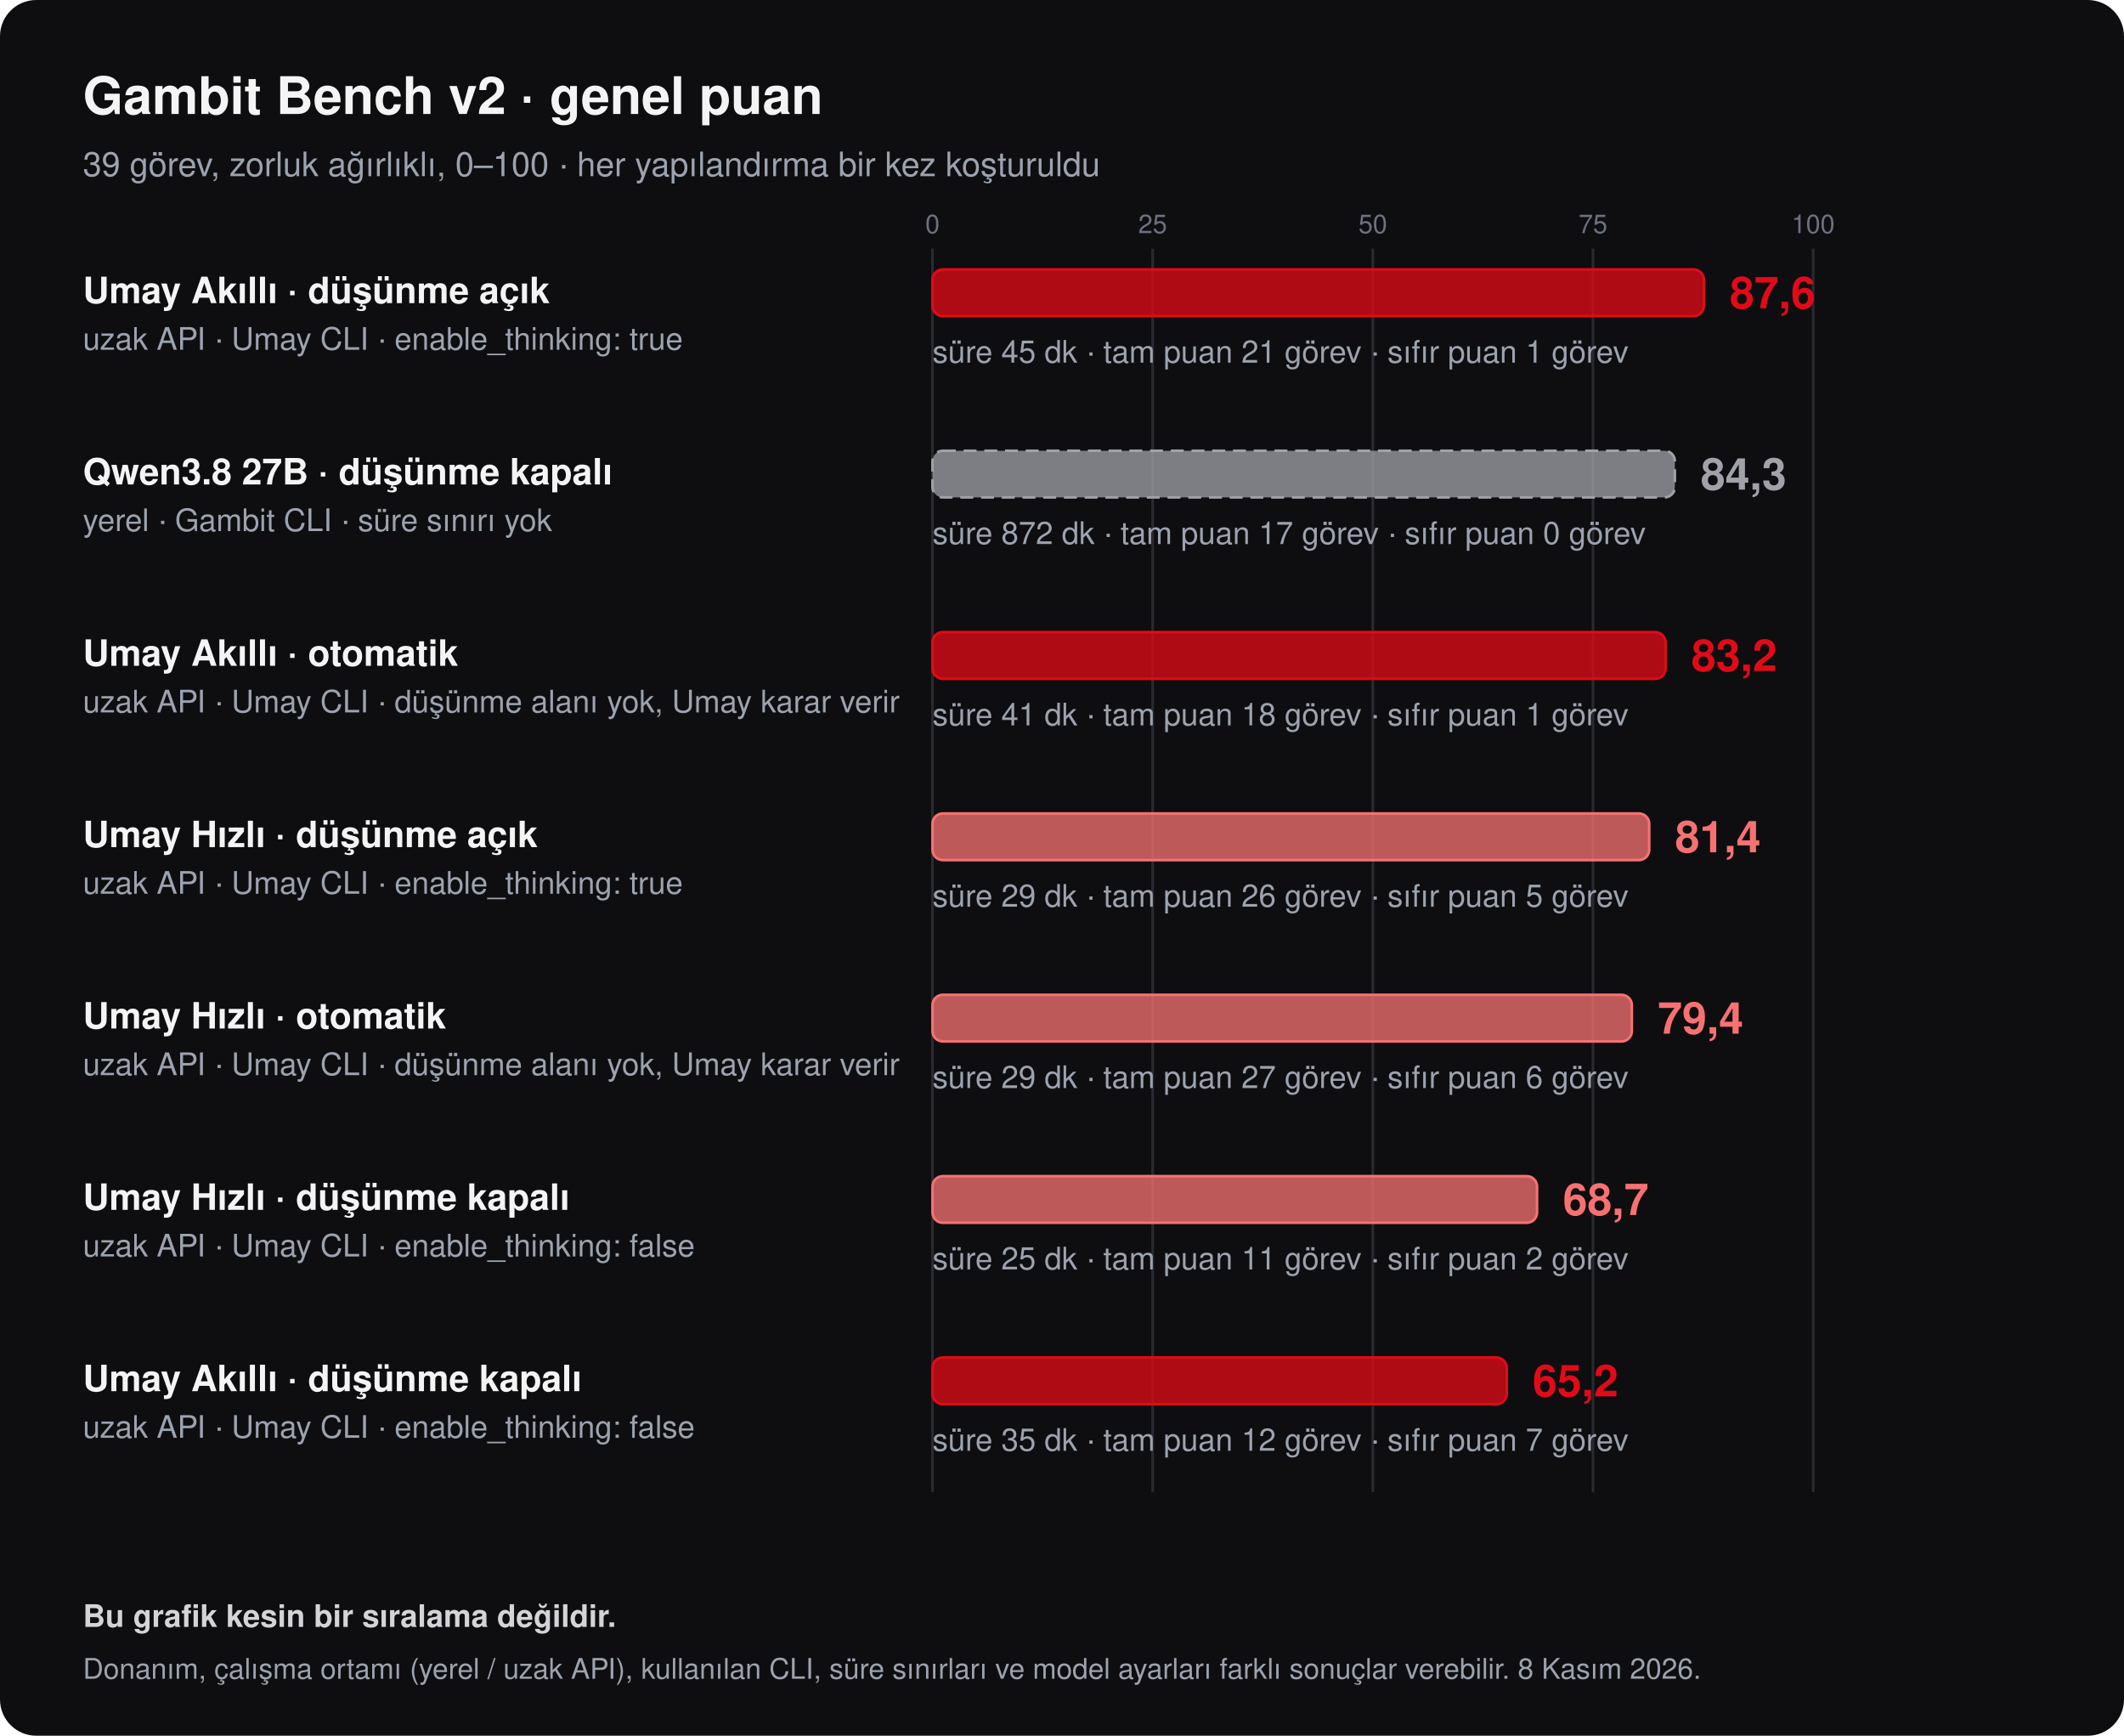
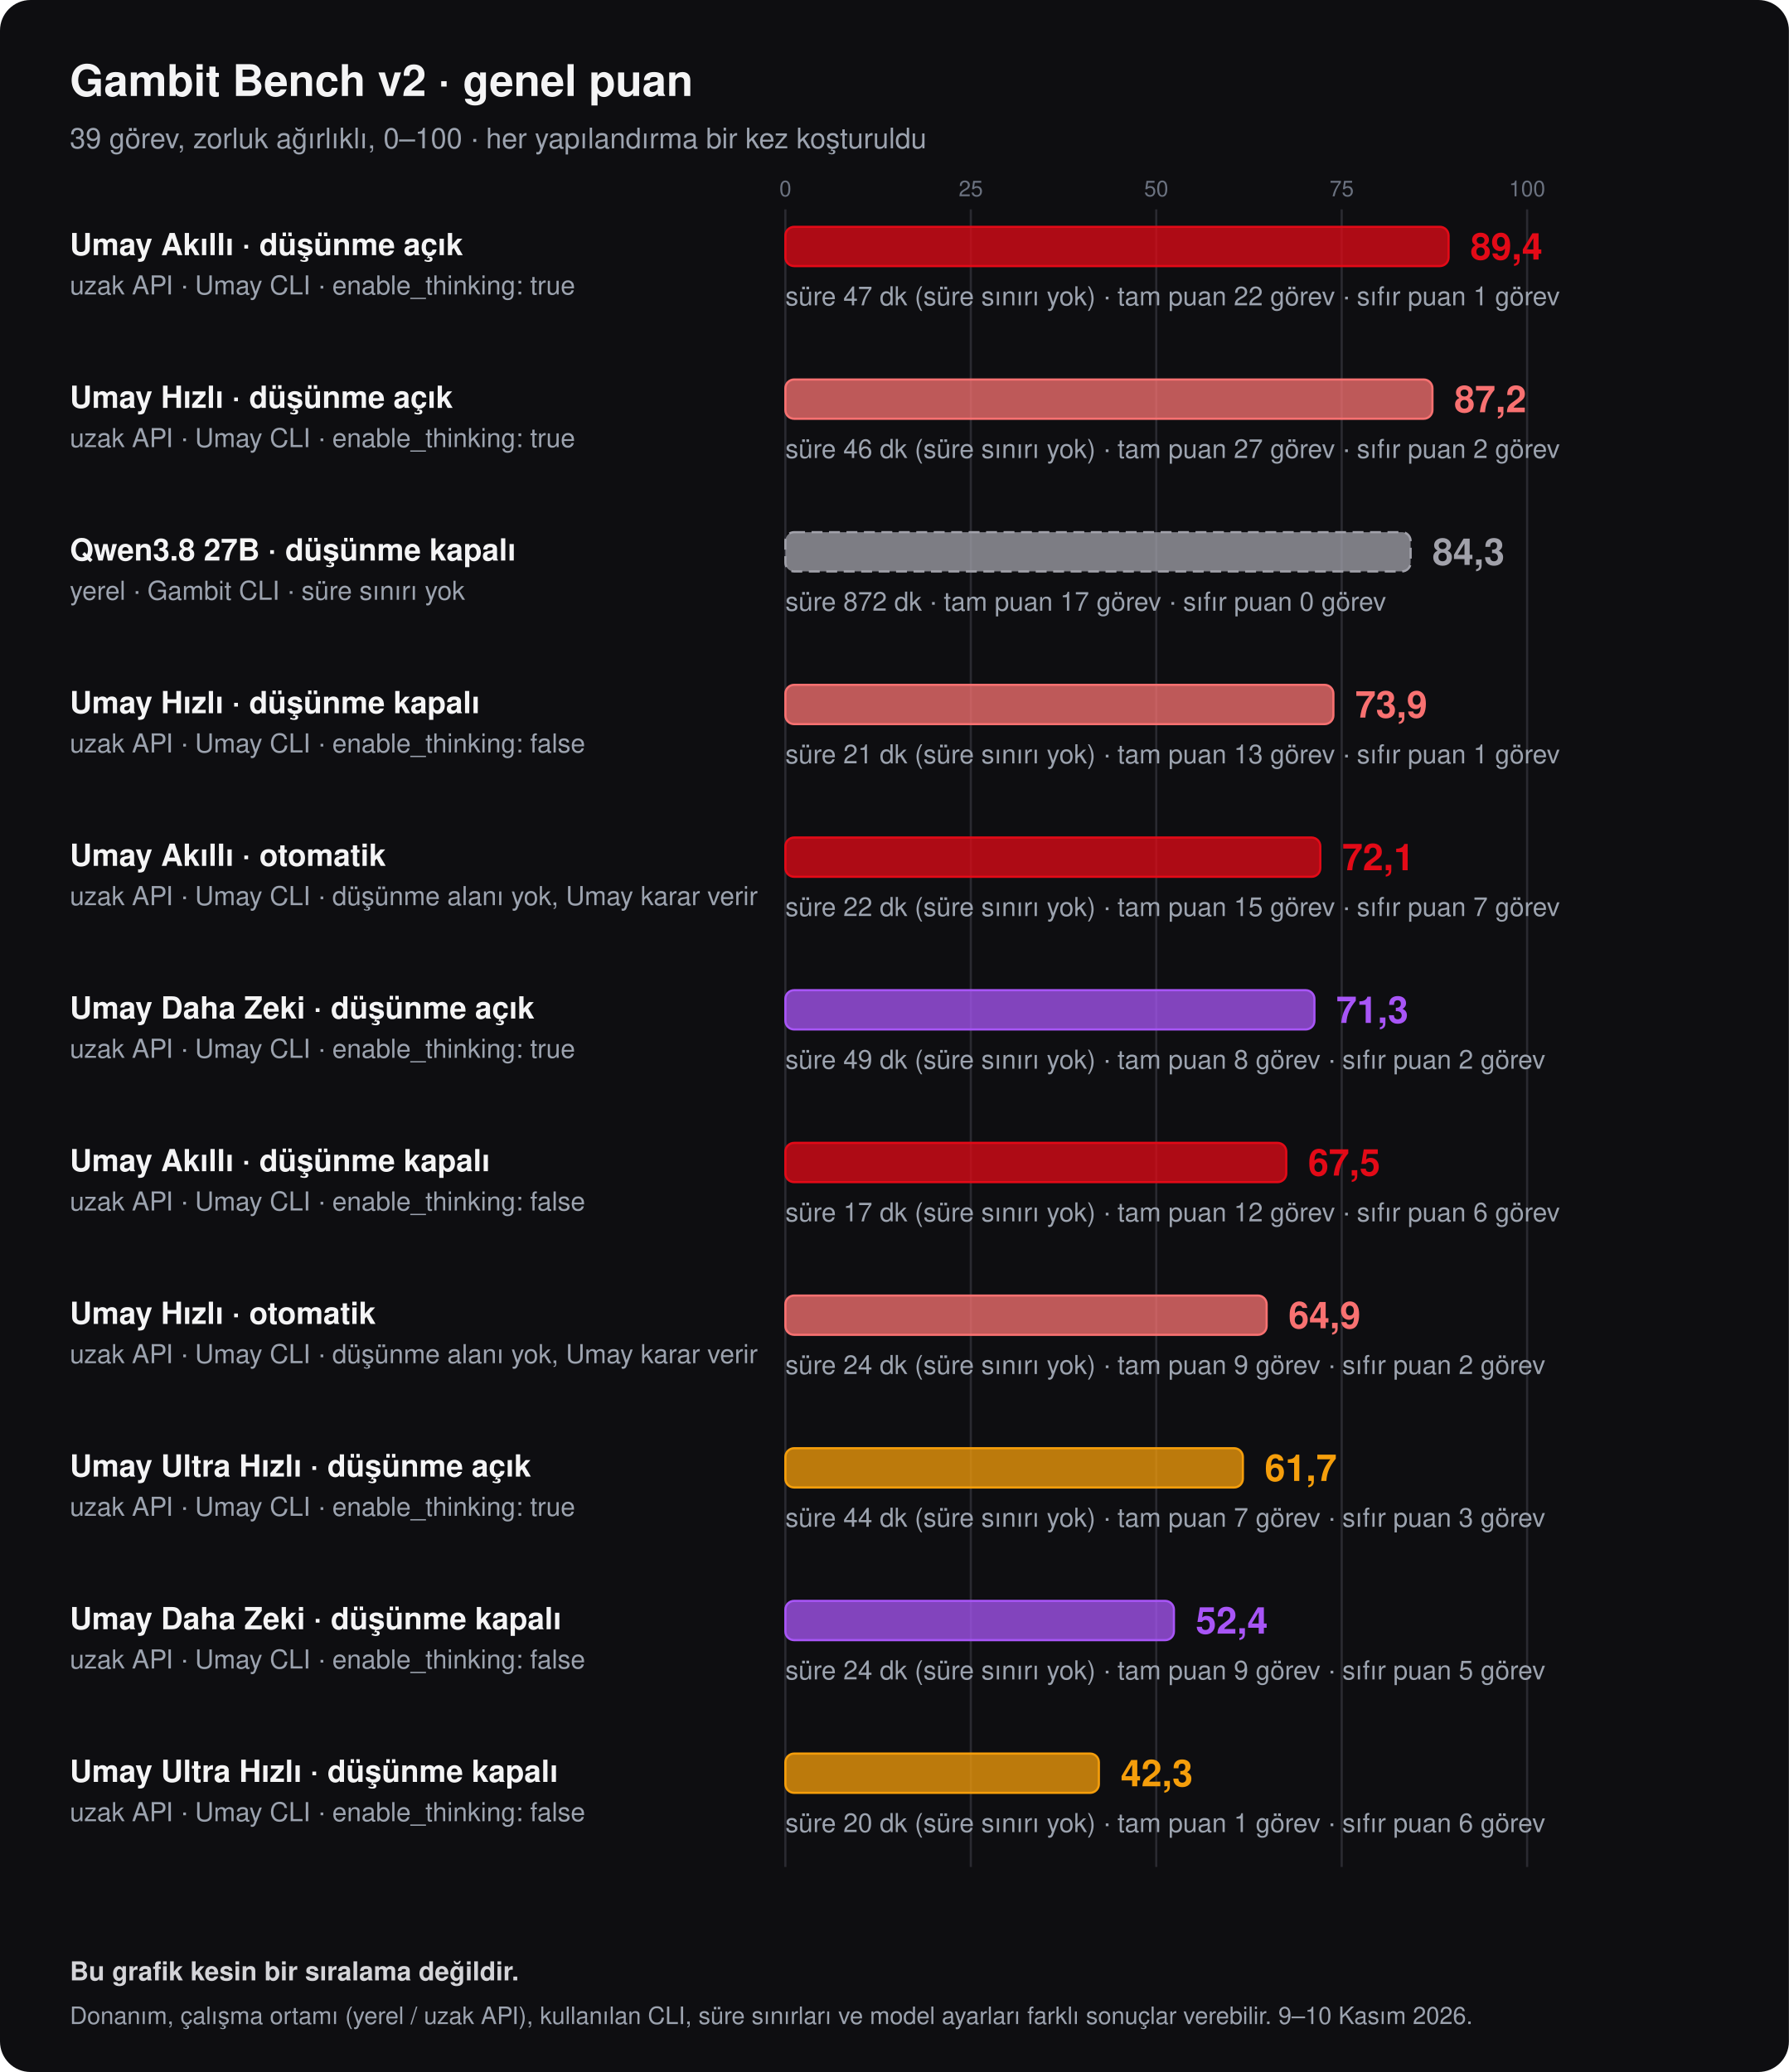
- <svg xmlns="http://www.w3.org/2000/svg" width="820" height="670" viewBox="0 0 820 670" role="img" aria-label="Gambit Bench v2 genel puanları: altı Umay yapılandırması ve Qwen3.8 27B">
-   <rect width="820" height="670" rx="14" fill="#0e0e11" />
+ <svg xmlns="http://www.w3.org/2000/svg" width="820" height="950" viewBox="0 0 820 950" role="img" aria-label="Gambit Bench v2 genel puanları: on Umay yapılandırması ve Qwen3.8 27B">
+   <rect width="820" height="950" rx="14" fill="#0e0e11" />
  <g font-family="Segoe UI, Helvetica, Arial, sans-serif">
    <text x="32" y="44" fill="#f4f4f5" font-size="20" font-weight="700">Gambit Bench v2 · genel puan</text>
    <text x="32" y="68" fill="#9ca3af" font-size="13">39 görev, zorluk ağırlıklı, 0–100 · her yapılandırma bir kez koşturuldu</text>
-     <line x1="360.0" y1="96" x2="360.0" y2="576" stroke="#2a2a31" stroke-width="1" />
+     <line x1="360.0" y1="96" x2="360.0" y2="856" stroke="#2a2a31" stroke-width="1" />
    <text x="360.0" y="90" fill="#6b7280" font-size="10" text-anchor="middle">0</text>
-     <line x1="445.0" y1="96" x2="445.0" y2="576" stroke="#2a2a31" stroke-width="1" />
+     <line x1="445.0" y1="96" x2="445.0" y2="856" stroke="#2a2a31" stroke-width="1" />
    <text x="445.0" y="90" fill="#6b7280" font-size="10" text-anchor="middle">25</text>
-     <line x1="530.0" y1="96" x2="530.0" y2="576" stroke="#2a2a31" stroke-width="1" />
+     <line x1="530.0" y1="96" x2="530.0" y2="856" stroke="#2a2a31" stroke-width="1" />
    <text x="530.0" y="90" fill="#6b7280" font-size="10" text-anchor="middle">50</text>
-     <line x1="615.0" y1="96" x2="615.0" y2="576" stroke="#2a2a31" stroke-width="1" />
+     <line x1="615.0" y1="96" x2="615.0" y2="856" stroke="#2a2a31" stroke-width="1" />
    <text x="615.0" y="90" fill="#6b7280" font-size="10" text-anchor="middle">75</text>
-     <line x1="700.0" y1="96" x2="700.0" y2="576" stroke="#2a2a31" stroke-width="1" />
+     <line x1="700.0" y1="96" x2="700.0" y2="856" stroke="#2a2a31" stroke-width="1" />
    <text x="700.0" y="90" fill="#6b7280" font-size="10" text-anchor="middle">100</text>
    <text x="32" y="117" fill="#f4f4f5" font-size="14" font-weight="700">Umay Akıllı · düşünme açık</text>
    <text x="32" y="135" fill="#9ca3af" font-size="12">uzak API · Umay CLI · enable_thinking: true</text>
-     <rect x="360" y="104" width="297.8" height="18" rx="4" fill="#e30a17" fill-opacity="0.75" stroke="#e30a17" />
-     <text x="667.8" y="119" fill="#e30a17" font-size="17" font-weight="700">87,6</text>
-     <text x="360" y="140" fill="#9ca3af" font-size="12">süre 45 dk · tam puan 21 görev · sıfır puan 1 görev</text>
-     <text x="32" y="187" fill="#f4f4f5" font-size="14" font-weight="700">Qwen3.8 27B · düşünme kapalı</text>
-     <text x="32" y="205" fill="#9ca3af" font-size="12">yerel · Gambit CLI · süre sınırı yok</text>
-     <rect x="360" y="174" width="286.6" height="18" rx="4" fill="#a1a1aa" fill-opacity="0.75" stroke="#a1a1aa" stroke-dasharray="5 3" />
-     <text x="656.6" y="189" fill="#a1a1aa" font-size="17" font-weight="700">84,3</text>
-     <text x="360" y="210" fill="#9ca3af" font-size="12">süre 872 dk · tam puan 17 görev · sıfır puan 0 görev</text>
-     <text x="32" y="257" fill="#f4f4f5" font-size="14" font-weight="700">Umay Akıllı · otomatik</text>
-     <text x="32" y="275" fill="#9ca3af" font-size="12">uzak API · Umay CLI · düşünme alanı yok, Umay karar verir</text>
-     <rect x="360" y="244" width="283.0" height="18" rx="4" fill="#e30a17" fill-opacity="0.75" stroke="#e30a17" />
-     <text x="653.0" y="259" fill="#e30a17" font-size="17" font-weight="700">83,2</text>
-     <text x="360" y="280" fill="#9ca3af" font-size="12">süre 41 dk · tam puan 18 görev · sıfır puan 1 görev</text>
-     <text x="32" y="327" fill="#f4f4f5" font-size="14" font-weight="700">Umay Hızlı · düşünme açık</text>
-     <text x="32" y="345" fill="#9ca3af" font-size="12">uzak API · Umay CLI · enable_thinking: true</text>
-     <rect x="360" y="314" width="276.7" height="18" rx="4" fill="#f87171" fill-opacity="0.75" stroke="#f87171" />
-     <text x="646.7" y="329" fill="#f87171" font-size="17" font-weight="700">81,4</text>
-     <text x="360" y="350" fill="#9ca3af" font-size="12">süre 29 dk · tam puan 26 görev · sıfır puan 5 görev</text>
-     <text x="32" y="397" fill="#f4f4f5" font-size="14" font-weight="700">Umay Hızlı · otomatik</text>
+     <rect x="360" y="104" width="304.0" height="18" rx="4" fill="#e30a17" fill-opacity="0.75" stroke="#e30a17" />
+     <text x="674.0" y="119" fill="#e30a17" font-size="17" font-weight="700">89,4</text>
+     <text x="360" y="140" fill="#9ca3af" font-size="12">süre 47 dk (süre sınırı yok) · tam puan 22 görev · sıfır puan 1 görev</text>
+     <text x="32" y="187" fill="#f4f4f5" font-size="14" font-weight="700">Umay Hızlı · düşünme açık</text>
+     <text x="32" y="205" fill="#9ca3af" font-size="12">uzak API · Umay CLI · enable_thinking: true</text>
+     <rect x="360" y="174" width="296.6" height="18" rx="4" fill="#f87171" fill-opacity="0.75" stroke="#f87171" />
+     <text x="666.6" y="189" fill="#f87171" font-size="17" font-weight="700">87,2</text>
+     <text x="360" y="210" fill="#9ca3af" font-size="12">süre 46 dk (süre sınırı yok) · tam puan 27 görev · sıfır puan 2 görev</text>
+     <text x="32" y="257" fill="#f4f4f5" font-size="14" font-weight="700">Qwen3.8 27B · düşünme kapalı</text>
+     <text x="32" y="275" fill="#9ca3af" font-size="12">yerel · Gambit CLI · süre sınırı yok</text>
+     <rect x="360" y="244" width="286.6" height="18" rx="4" fill="#a1a1aa" fill-opacity="0.75" stroke="#a1a1aa" stroke-dasharray="5 3" />
+     <text x="656.6" y="259" fill="#a1a1aa" font-size="17" font-weight="700">84,3</text>
+     <text x="360" y="280" fill="#9ca3af" font-size="12">süre 872 dk · tam puan 17 görev · sıfır puan 0 görev</text>
+     <text x="32" y="327" fill="#f4f4f5" font-size="14" font-weight="700">Umay Hızlı · düşünme kapalı</text>
+     <text x="32" y="345" fill="#9ca3af" font-size="12">uzak API · Umay CLI · enable_thinking: false</text>
+     <rect x="360" y="314" width="251.2" height="18" rx="4" fill="#f87171" fill-opacity="0.75" stroke="#f87171" />
+     <text x="621.2" y="329" fill="#f87171" font-size="17" font-weight="700">73,9</text>
+     <text x="360" y="350" fill="#9ca3af" font-size="12">süre 21 dk (süre sınırı yok) · tam puan 13 görev · sıfır puan 1 görev</text>
+     <text x="32" y="397" fill="#f4f4f5" font-size="14" font-weight="700">Umay Akıllı · otomatik</text>
    <text x="32" y="415" fill="#9ca3af" font-size="12">uzak API · Umay CLI · düşünme alanı yok, Umay karar verir</text>
-     <rect x="360" y="384" width="270.0" height="18" rx="4" fill="#f87171" fill-opacity="0.75" stroke="#f87171" />
-     <text x="640.0" y="399" fill="#f87171" font-size="17" font-weight="700">79,4</text>
-     <text x="360" y="420" fill="#9ca3af" font-size="12">süre 29 dk · tam puan 27 görev · sıfır puan 6 görev</text>
-     <text x="32" y="467" fill="#f4f4f5" font-size="14" font-weight="700">Umay Hızlı · düşünme kapalı</text>
-     <text x="32" y="485" fill="#9ca3af" font-size="12">uzak API · Umay CLI · enable_thinking: false</text>
-     <rect x="360" y="454" width="233.4" height="18" rx="4" fill="#f87171" fill-opacity="0.75" stroke="#f87171" />
-     <text x="603.4" y="469" fill="#f87171" font-size="17" font-weight="700">68,7</text>
-     <text x="360" y="490" fill="#9ca3af" font-size="12">süre 25 dk · tam puan 11 görev · sıfır puan 2 görev</text>
+     <rect x="360" y="384" width="245.2" height="18" rx="4" fill="#e30a17" fill-opacity="0.75" stroke="#e30a17" />
+     <text x="615.2" y="399" fill="#e30a17" font-size="17" font-weight="700">72,1</text>
+     <text x="360" y="420" fill="#9ca3af" font-size="12">süre 22 dk (süre sınırı yok) · tam puan 15 görev · sıfır puan 7 görev</text>
+     <text x="32" y="467" fill="#f4f4f5" font-size="14" font-weight="700">Umay Daha Zeki · düşünme açık</text>
+     <text x="32" y="485" fill="#9ca3af" font-size="12">uzak API · Umay CLI · enable_thinking: true</text>
+     <rect x="360" y="454" width="242.5" height="18" rx="4" fill="#a855f7" fill-opacity="0.75" stroke="#a855f7" />
+     <text x="612.5" y="469" fill="#a855f7" font-size="17" font-weight="700">71,3</text>
+     <text x="360" y="490" fill="#9ca3af" font-size="12">süre 49 dk (süre sınırı yok) · tam puan 8 görev · sıfır puan 2 görev</text>
    <text x="32" y="537" fill="#f4f4f5" font-size="14" font-weight="700">Umay Akıllı · düşünme kapalı</text>
    <text x="32" y="555" fill="#9ca3af" font-size="12">uzak API · Umay CLI · enable_thinking: false</text>
-     <rect x="360" y="524" width="221.7" height="18" rx="4" fill="#e30a17" fill-opacity="0.75" stroke="#e30a17" />
-     <text x="591.7" y="539" fill="#e30a17" font-size="17" font-weight="700">65,2</text>
-     <text x="360" y="560" fill="#9ca3af" font-size="12">süre 35 dk · tam puan 12 görev · sıfır puan 7 görev</text>
-     <text x="32" y="628" fill="#d4d4d8" font-size="12" font-weight="700">Bu grafik kesin bir sıralama değildir.</text>
-     <text x="32" y="648" fill="#9ca3af" font-size="11">Donanım, çalışma ortamı (yerel / uzak API), kullanılan CLI, süre sınırları ve model ayarları farklı sonuçlar verebilir. 8 Kasım 2026.</text>
+     <rect x="360" y="524" width="229.6" height="18" rx="4" fill="#e30a17" fill-opacity="0.75" stroke="#e30a17" />
+     <text x="599.6" y="539" fill="#e30a17" font-size="17" font-weight="700">67,5</text>
+     <text x="360" y="560" fill="#9ca3af" font-size="12">süre 17 dk (süre sınırı yok) · tam puan 12 görev · sıfır puan 6 görev</text>
+     <text x="32" y="607" fill="#f4f4f5" font-size="14" font-weight="700">Umay Hızlı · otomatik</text>
+     <text x="32" y="625" fill="#9ca3af" font-size="12">uzak API · Umay CLI · düşünme alanı yok, Umay karar verir</text>
+     <rect x="360" y="594" width="220.6" height="18" rx="4" fill="#f87171" fill-opacity="0.75" stroke="#f87171" />
+     <text x="590.6" y="609" fill="#f87171" font-size="17" font-weight="700">64,9</text>
+     <text x="360" y="630" fill="#9ca3af" font-size="12">süre 24 dk (süre sınırı yok) · tam puan 9 görev · sıfır puan 2 görev</text>
+     <text x="32" y="677" fill="#f4f4f5" font-size="14" font-weight="700">Umay Ultra Hızlı · düşünme açık</text>
+     <text x="32" y="695" fill="#9ca3af" font-size="12">uzak API · Umay CLI · enable_thinking: true</text>
+     <rect x="360" y="664" width="209.7" height="18" rx="4" fill="#f59e0b" fill-opacity="0.75" stroke="#f59e0b" />
+     <text x="579.7" y="679" fill="#f59e0b" font-size="17" font-weight="700">61,7</text>
+     <text x="360" y="700" fill="#9ca3af" font-size="12">süre 44 dk (süre sınırı yok) · tam puan 7 görev · sıfır puan 3 görev</text>
+     <text x="32" y="747" fill="#f4f4f5" font-size="14" font-weight="700">Umay Daha Zeki · düşünme kapalı</text>
+     <text x="32" y="765" fill="#9ca3af" font-size="12">uzak API · Umay CLI · enable_thinking: false</text>
+     <rect x="360" y="734" width="178.1" height="18" rx="4" fill="#a855f7" fill-opacity="0.75" stroke="#a855f7" />
+     <text x="548.1" y="749" fill="#a855f7" font-size="17" font-weight="700">52,4</text>
+     <text x="360" y="770" fill="#9ca3af" font-size="12">süre 24 dk (süre sınırı yok) · tam puan 9 görev · sıfır puan 5 görev</text>
+     <text x="32" y="817" fill="#f4f4f5" font-size="14" font-weight="700">Umay Ultra Hızlı · düşünme kapalı</text>
+     <text x="32" y="835" fill="#9ca3af" font-size="12">uzak API · Umay CLI · enable_thinking: false</text>
+     <rect x="360" y="804" width="143.7" height="18" rx="4" fill="#f59e0b" fill-opacity="0.75" stroke="#f59e0b" />
+     <text x="513.7" y="819" fill="#f59e0b" font-size="17" font-weight="700">42,3</text>
+     <text x="360" y="840" fill="#9ca3af" font-size="12">süre 20 dk (süre sınırı yok) · tam puan 1 görev · sıfır puan 6 görev</text>
+     <text x="32" y="908" fill="#d4d4d8" font-size="12" font-weight="700">Bu grafik kesin bir sıralama değildir.</text>
+     <text x="32" y="928" fill="#9ca3af" font-size="11">Donanım, çalışma ortamı (yerel / uzak API), kullanılan CLI, süre sınırları ve model ayarları farklı sonuçlar verebilir. 9–10 Kasım 2026.</text>
  </g>
</svg>
